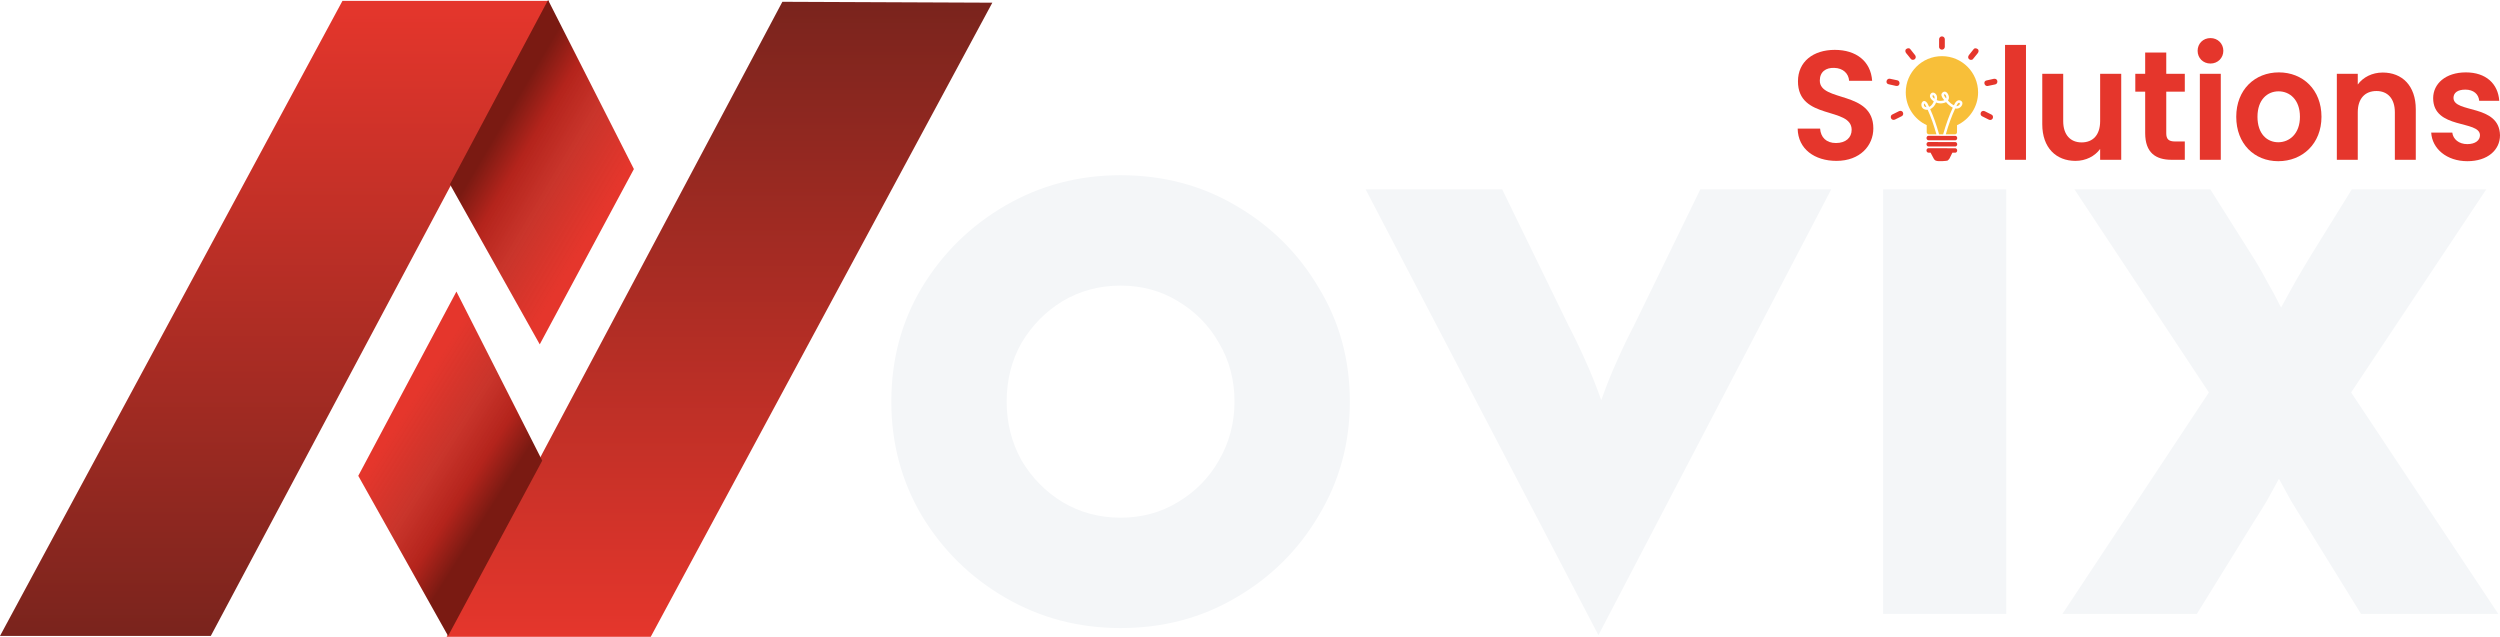
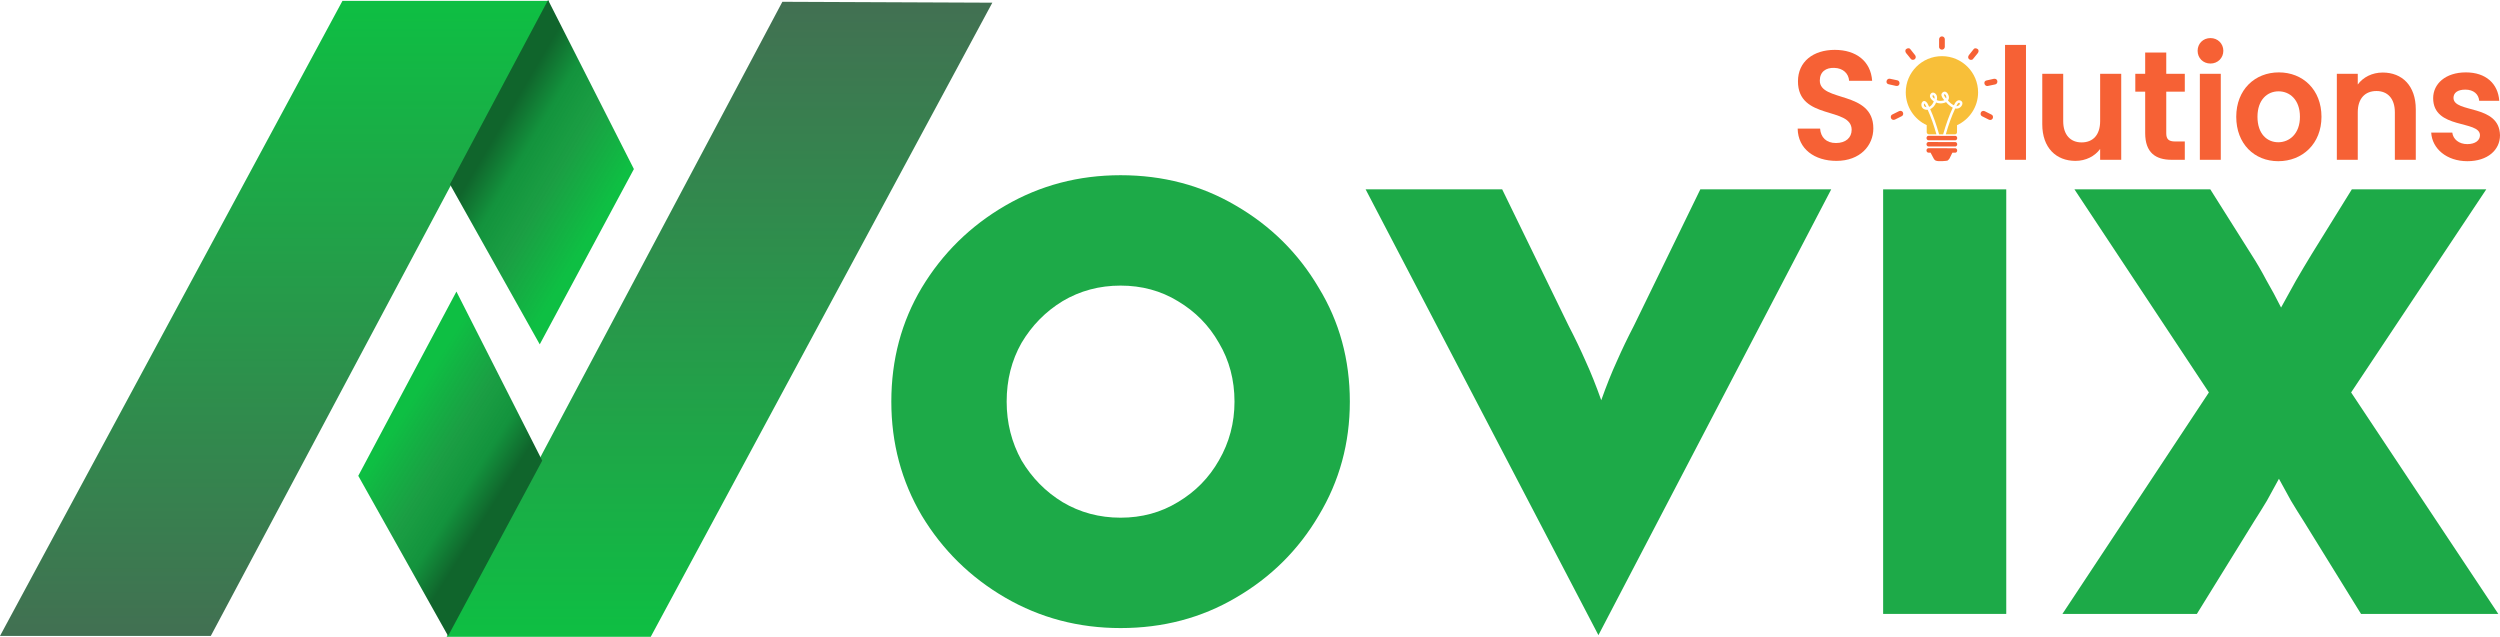
<svg xmlns="http://www.w3.org/2000/svg" width="687" height="175" viewBox="66 95 687 175" fill="none" role="img" aria-label="Novix Solutions">
  <g id="Finalized">
    <g id="Frame 5">
      <g id="Group 64">
        <g id="Group 5">
          <g id="Group 3">
            <g id="Group 1">
              <g id="Vector 6">
                <path d="M338.694 95.738L244.819 270H188.724L215.054 219.587L280.996 95.492L338.694 95.738Z" fill="url(#paint0_linear_0_1)" />
              </g>
              <path id="Vector 9" d="M215.007 221.58L191.424 175.126L164.453 225.758L189.135 269.754L202.071 245.667L215.007 221.58Z" fill="url(#paint1_linear_0_1)" />
            </g>
            <g id="Group 2">
              <path id="Vector 7" d="M160.104 95.245L66 269.753H94.964H123.928L189.915 145.877L216.887 95.245H160.104Z" fill="url(#paint2_linear_0_1)" />
              <path id="Vector 9_2" d="M240.195 141.454L216.612 95L189.641 145.632L214.322 189.628L227.259 165.541L240.195 141.454Z" fill="url(#paint3_linear_0_1)" />
            </g>
          </g>
          <g id="ovix">
-             <path d="M373.936 267.593C362.399 267.593 351.834 264.806 342.241 259.232C332.649 253.658 325 246.139 319.297 236.676C313.723 227.213 310.936 216.778 310.936 205.371C310.936 193.834 313.723 183.398 319.297 174.065C325 164.602 332.649 157.084 342.241 151.51C351.834 145.935 362.399 143.148 373.936 143.148C385.602 143.148 396.167 145.935 405.63 151.51C415.223 157.084 422.806 164.602 428.38 174.065C434.084 183.398 436.936 193.834 436.936 205.371C436.936 216.778 434.084 227.213 428.38 236.676C422.806 246.139 415.223 253.658 405.63 259.232C396.167 264.806 385.602 267.593 373.936 267.593ZM373.936 237.26C379.769 237.26 385.019 235.834 389.686 232.982C394.482 230.13 398.241 226.306 400.963 221.51C403.815 216.584 405.241 211.204 405.241 205.371C405.241 199.408 403.815 194.028 400.963 189.232C398.241 184.435 394.482 180.611 389.686 177.76C385.019 174.908 379.769 173.482 373.936 173.482C368.102 173.482 362.787 174.908 357.991 177.76C353.324 180.611 349.565 184.435 346.713 189.232C343.991 194.028 342.63 199.408 342.63 205.371C342.63 211.204 343.991 216.584 346.713 221.51C349.565 226.306 353.324 230.13 357.991 232.982C362.787 235.834 368.102 237.26 373.936 237.26Z" fill="#f4f6f8" />
-             <path d="M505.246 269.537L441.274 147.037H478.802L497.08 184.565C498.765 187.806 500.32 191.047 501.746 194.287C503.172 197.398 504.598 200.963 506.024 204.982C507.45 200.963 508.876 197.398 510.302 194.287C511.728 191.047 513.283 187.806 514.969 184.565L533.246 147.037H569.219L505.246 269.537Z" fill="#f4f6f8" />
-             <path d="M583.486 263.704V147.037H617.319V263.704H583.486Z" fill="#f4f6f8" />
-             <path d="M632.753 263.704L673.003 202.843L636.059 147.037H673.392L684.67 164.926C686.096 167.13 687.457 169.463 688.753 171.926C690.179 174.389 691.54 176.917 692.837 179.51C694.263 176.917 695.624 174.454 696.92 172.121C698.346 169.658 699.772 167.26 701.198 164.926L712.281 147.037H749.225L712.087 202.843L752.531 263.704H714.809L699.059 238.232C697.892 236.417 696.725 234.537 695.559 232.593C694.392 230.519 693.29 228.51 692.253 226.565C691.216 228.51 690.114 230.519 688.948 232.593C687.781 234.537 686.614 236.417 685.448 238.232L669.698 263.704H632.753Z" fill="#f4f6f8" />
+             <path d="M373.936 267.593C362.399 267.593 351.834 264.806 342.241 259.232C332.649 253.658 325 246.139 319.297 236.676C313.723 227.213 310.936 216.778 310.936 205.371C310.936 193.834 313.723 183.398 319.297 174.065C325 164.602 332.649 157.084 342.241 151.51C351.834 145.935 362.399 143.148 373.936 143.148C385.602 143.148 396.167 145.935 405.63 151.51C415.223 157.084 422.806 164.602 428.38 174.065C434.084 183.398 436.936 193.834 436.936 205.371C436.936 216.778 434.084 227.213 428.38 236.676C422.806 246.139 415.223 253.658 405.63 259.232C396.167 264.806 385.602 267.593 373.936 267.593ZM373.936 237.26C379.769 237.26 385.019 235.834 389.686 232.982C394.482 230.13 398.241 226.306 400.963 221.51C403.815 216.584 405.241 211.204 405.241 205.371C405.241 199.408 403.815 194.028 400.963 189.232C398.241 184.435 394.482 180.611 389.686 177.76C385.019 174.908 379.769 173.482 373.936 173.482C368.102 173.482 362.787 174.908 357.991 177.76C353.324 180.611 349.565 184.435 346.713 189.232C343.991 194.028 342.63 199.408 342.63 205.371C342.63 211.204 343.991 216.584 346.713 221.51C349.565 226.306 353.324 230.13 357.991 232.982C362.787 235.834 368.102 237.26 373.936 237.26Z" fill="#1DAA48" />
+             <path d="M505.246 269.537L441.274 147.037H478.802L497.08 184.565C498.765 187.806 500.32 191.047 501.746 194.287C503.172 197.398 504.598 200.963 506.024 204.982C507.45 200.963 508.876 197.398 510.302 194.287C511.728 191.047 513.283 187.806 514.969 184.565L533.246 147.037H569.219L505.246 269.537Z" fill="#1DAA48" />
+             <path d="M583.486 263.704V147.037H617.319V263.704H583.486Z" fill="#1DAA48" />
+             <path d="M632.753 263.704L673.003 202.843L636.059 147.037H673.392L684.67 164.926C686.096 167.13 687.457 169.463 688.753 171.926C690.179 174.389 691.54 176.917 692.837 179.51C694.263 176.917 695.624 174.454 696.92 172.121C698.346 169.658 699.772 167.26 701.198 164.926L712.281 147.037H749.225L712.087 202.843L752.531 263.704H714.809L699.059 238.232C697.892 236.417 696.725 234.537 695.559 232.593C694.392 230.519 693.29 228.51 692.253 226.565C691.216 228.51 690.114 230.519 688.948 232.593C687.781 234.537 686.614 236.417 685.448 238.232L669.698 263.704H632.753Z" fill="#1DAA48" />
          </g>
        </g>
        <g id="Group 63">
          <g id="Solutions">
-             <path d="M580.793 130.294C580.793 134.987 577.177 139.21 570.643 139.21C564.685 139.21 560.082 135.968 560 130.336H566.164C566.328 132.725 567.849 134.304 570.52 134.304C573.232 134.304 574.834 132.811 574.834 130.677C574.834 124.235 560.041 128.118 560.082 117.324C560.082 111.948 564.274 108.705 570.191 108.705C576.067 108.705 580.094 111.82 580.464 117.196H574.136C574.013 115.233 572.492 113.697 570.027 113.654C567.767 113.569 566.082 114.721 566.082 117.153C566.082 123.126 580.793 119.798 580.793 130.294Z" fill="#e5362c" />
-             <path d="M616.985 138.912V107.34H622.738V138.912H616.985Z" fill="#e5362c" />
-             <path d="M648.913 115.276V138.912H643.119V135.925C641.681 137.93 639.174 139.21 636.339 139.21C631.038 139.21 627.216 135.627 627.216 129.142V115.276H632.969V128.288C632.969 132.085 634.983 134.133 638.024 134.133C641.147 134.133 643.119 132.085 643.119 128.288V115.276H648.913Z" fill="#e5362c" />
-             <path d="M655.494 131.573V120.182H652.782V115.276H655.494V109.431H661.288V115.276H666.383V120.182H661.288V131.616C661.288 133.195 661.904 133.877 663.712 133.877H666.383V138.912H662.767C658.411 138.912 655.494 136.992 655.494 131.573Z" fill="#e5362c" />
-             <path d="M670.521 138.912V115.276H676.274V138.912H670.521ZM673.439 112.46C671.384 112.46 669.905 110.924 669.905 108.961C669.905 106.999 671.384 105.463 673.439 105.463C675.452 105.463 676.973 106.999 676.973 108.961C676.973 110.924 675.452 112.46 673.439 112.46Z" fill="#e5362c" />
-             <path d="M703.942 127.094C703.942 134.517 698.683 139.296 692.067 139.296C685.492 139.296 680.52 134.517 680.52 127.094C680.52 119.627 685.656 114.892 692.231 114.892C698.806 114.892 703.942 119.627 703.942 127.094ZM686.355 127.094C686.355 131.787 688.985 134.091 692.067 134.091C695.108 134.091 698.025 131.787 698.025 127.094C698.025 122.358 695.19 120.097 692.149 120.097C689.108 120.097 686.355 122.358 686.355 127.094Z" fill="#e5362c" />
-             <path d="M724.106 138.912V125.856C724.106 122.059 722.093 120.011 719.052 120.011C715.929 120.011 713.915 122.059 713.915 125.856V138.912H708.163V115.276H713.915V118.22C715.395 116.214 717.86 114.934 720.778 114.934C726.079 114.934 729.859 118.518 729.859 125.046V138.912H724.106Z" fill="#e5362c" />
-             <path d="M753 132.171C753 136.224 749.589 139.296 744.042 139.296C738.33 139.296 734.344 135.84 734.097 131.445H739.891C740.097 133.237 741.7 134.603 744.001 134.603C746.261 134.603 747.494 133.536 747.494 132.171C747.494 127.947 734.632 130.635 734.632 121.974C734.632 118.049 738.001 114.892 743.631 114.892C749.137 114.892 752.466 118.006 752.795 122.699H747.288C747.124 120.865 745.727 119.627 743.467 119.627C741.33 119.627 740.22 120.523 740.22 121.889C740.22 126.198 752.836 123.51 753 132.171Z" fill="#e5362c" />
+             <path d="M580.793 130.294C580.793 134.987 577.177 139.21 570.643 139.21C564.685 139.21 560.082 135.968 560 130.336H566.164C566.328 132.725 567.849 134.304 570.52 134.304C573.232 134.304 574.834 132.811 574.834 130.677C574.834 124.235 560.041 128.118 560.082 117.324C560.082 111.948 564.274 108.705 570.191 108.705C576.067 108.705 580.094 111.82 580.464 117.196H574.136C574.013 115.233 572.492 113.697 570.027 113.654C567.767 113.569 566.082 114.721 566.082 117.153C566.082 123.126 580.793 119.798 580.793 130.294Z" fill="#F66135" />
+             <path d="M616.985 138.912V107.34H622.738V138.912H616.985Z" fill="#F66135" />
+             <path d="M648.913 115.276V138.912H643.119V135.925C641.681 137.93 639.174 139.21 636.339 139.21C631.038 139.21 627.216 135.627 627.216 129.142V115.276H632.969V128.288C632.969 132.085 634.983 134.133 638.024 134.133C641.147 134.133 643.119 132.085 643.119 128.288V115.276H648.913Z" fill="#F66135" />
+             <path d="M655.494 131.573V120.182H652.782V115.276H655.494V109.431H661.288V115.276H666.383V120.182H661.288V131.616C661.288 133.195 661.904 133.877 663.712 133.877H666.383V138.912H662.767C658.411 138.912 655.494 136.992 655.494 131.573Z" fill="#F66135" />
+             <path d="M670.521 138.912V115.276H676.274V138.912H670.521ZM673.439 112.46C671.384 112.46 669.905 110.924 669.905 108.961C669.905 106.999 671.384 105.463 673.439 105.463C675.452 105.463 676.973 106.999 676.973 108.961C676.973 110.924 675.452 112.46 673.439 112.46Z" fill="#F66135" />
+             <path d="M703.942 127.094C703.942 134.517 698.683 139.296 692.067 139.296C685.492 139.296 680.52 134.517 680.52 127.094C680.52 119.627 685.656 114.892 692.231 114.892C698.806 114.892 703.942 119.627 703.942 127.094ZM686.355 127.094C686.355 131.787 688.985 134.091 692.067 134.091C695.108 134.091 698.025 131.787 698.025 127.094C698.025 122.358 695.19 120.097 692.149 120.097C689.108 120.097 686.355 122.358 686.355 127.094Z" fill="#F66135" />
+             <path d="M724.106 138.912V125.856C724.106 122.059 722.093 120.011 719.052 120.011C715.929 120.011 713.915 122.059 713.915 125.856V138.912H708.163V115.276H713.915V118.22C715.395 116.214 717.86 114.934 720.778 114.934C726.079 114.934 729.859 118.518 729.859 125.046V138.912H724.106Z" fill="#F66135" />
+             <path d="M753 132.171C753 136.224 749.589 139.296 744.042 139.296C738.33 139.296 734.344 135.84 734.097 131.445H739.891C740.097 133.237 741.7 134.603 744.001 134.603C746.261 134.603 747.494 133.536 747.494 132.171C747.494 127.947 734.632 130.635 734.632 121.974C734.632 118.049 738.001 114.892 743.631 114.892C749.137 114.892 752.466 118.006 752.795 122.699H747.288C747.124 120.865 745.727 119.627 743.467 119.627C741.33 119.627 740.22 120.523 740.22 121.889C740.22 126.198 752.836 123.51 753 132.171Z" fill="#F66135" />
          </g>
          <g id="Group 61">
            <g id="Group">
-               <path id="Vector" d="M595.932 134.027L603.31 134.038C603.604 134.039 603.842 134.311 603.842 134.647C603.84 134.983 603.602 135.256 603.31 135.256L595.931 135.244C595.639 135.244 595.402 134.971 595.402 134.635C595.402 134.298 595.64 134.027 595.932 134.027Z" fill="#e5362c" />
-               <path id="Vector_2" d="M595.927 135.726L603.306 135.738C603.599 135.738 603.837 136.013 603.836 136.347C603.836 136.685 603.598 136.958 603.304 136.957L602.515 136.956L601.718 138.571C601.718 138.571 601.334 139.091 601.135 139.147C600.94 139.204 598.668 139.454 597.964 139.143C597.964 139.143 597.621 139.044 597.355 138.523C597.148 138.127 596.713 137.312 596.518 136.947L595.925 136.946C595.633 136.946 595.396 136.672 595.396 136.335C595.397 136 595.635 135.726 595.927 135.726Z" fill="#e5362c" />
-               <path id="Vector_3" d="M595.935 132.322L603.313 132.333C603.607 132.334 603.845 132.606 603.844 132.943C603.843 133.28 603.605 133.552 603.312 133.552L595.934 133.541C595.641 133.54 595.404 133.268 595.404 132.93C595.405 132.594 595.642 132.321 595.935 132.322Z" fill="#e5362c" />
+               <path id="Vector" d="M595.932 134.027L603.31 134.038C603.604 134.039 603.842 134.311 603.842 134.647C603.84 134.983 603.602 135.256 603.31 135.256L595.931 135.244C595.639 135.244 595.402 134.971 595.402 134.635C595.402 134.298 595.64 134.027 595.932 134.027Z" fill="#F66135" />
+               <path id="Vector_2" d="M595.927 135.726L603.306 135.738C603.599 135.738 603.837 136.013 603.836 136.347C603.836 136.685 603.598 136.958 603.304 136.957L602.515 136.956L601.718 138.571C601.718 138.571 601.334 139.091 601.135 139.147C600.94 139.204 598.668 139.454 597.964 139.143C597.964 139.143 597.621 139.044 597.355 138.523C597.148 138.127 596.713 137.312 596.518 136.947L595.925 136.946C595.633 136.946 595.396 136.672 595.396 136.335C595.397 136 595.635 135.726 595.927 135.726Z" fill="#F66135" />
+               <path id="Vector_3" d="M595.935 132.322L603.313 132.333C603.607 132.334 603.845 132.606 603.844 132.943C603.843 133.28 603.605 133.552 603.312 133.552L595.934 133.541C595.641 133.54 595.404 133.268 595.404 132.93C595.405 132.594 595.642 132.321 595.935 132.322Z" fill="#F66135" />
              <g id="Group_2">
-                 <path id="Vector_4" d="M585.972 126.483C586.593 126.173 587.215 125.864 587.837 125.554C588.199 125.373 588.704 125.444 588.903 125.841C588.904 125.845 588.906 125.848 588.907 125.852C589.088 126.215 589.017 126.72 588.62 126.917C587.998 127.227 587.376 127.537 586.755 127.846C586.404 128.048 585.878 127.941 585.69 127.56C585.613 127.426 585.581 127.268 585.592 127.112C585.601 126.856 585.721 126.609 585.972 126.483Z" fill="#e5362c" />
-                 <path id="Vector_5" d="M610.37 125.851C610.571 125.453 611.078 125.393 611.438 125.575C612.059 125.886 612.68 126.197 613.3 126.509C613.55 126.635 613.666 126.881 613.674 127.137C613.683 127.295 613.65 127.455 613.572 127.589C613.382 127.97 612.849 128.069 612.503 127.865C611.882 127.553 611.262 127.242 610.64 126.931C610.243 126.731 610.183 126.22 610.364 125.862C610.366 125.858 610.368 125.855 610.37 125.851Z" fill="#e5362c" />
-                 <path id="Vector_6" d="M585.377 116.644C586.057 116.787 586.736 116.929 587.416 117.073C587.607 117.114 587.754 117.229 587.851 117.377C587.901 117.45 587.935 117.53 587.954 117.615C587.991 117.749 587.996 117.894 587.967 118.03C587.964 118.038 587.963 118.046 587.961 118.055C587.877 118.438 587.6 118.609 587.303 118.619C587.212 118.633 587.111 118.629 587.004 118.606C586.327 118.454 585.649 118.302 584.971 118.15C583.986 117.93 584.397 116.438 585.377 116.644Z" fill="#e5362c" />
-                 <path id="Vector_7" d="M611.318 117.951C611.251 117.593 611.405 117.209 611.868 117.112C612.546 116.96 613.224 116.809 613.901 116.658C614.298 116.568 614.767 116.776 614.859 117.206C614.861 117.214 614.863 117.223 614.865 117.232C614.95 117.628 614.749 118.099 614.316 118.189C613.637 118.332 612.957 118.475 612.277 118.618C611.753 118.734 611.392 118.36 611.318 117.951Z" fill="#e5362c" />
-                 <path id="Vector_8" d="M589.816 108.49C589.821 108.485 589.827 108.481 589.832 108.477C590.135 108.233 590.652 108.127 590.936 108.484C591.368 109.027 591.8 109.571 592.233 110.115C592.497 110.447 592.553 110.896 592.225 111.219C592.207 111.236 592.189 111.253 592.168 111.269C591.875 111.502 591.371 111.524 591.118 111.214C590.682 110.674 590.246 110.134 589.809 109.593C589.563 109.29 589.46 108.775 589.816 108.49Z" fill="#e5362c" />
-                 <path id="Vector_9" d="M607.072 110.123C607.505 109.579 607.938 109.035 608.37 108.493C608.655 108.132 609.175 108.26 609.474 108.5C609.479 108.504 609.484 108.508 609.49 108.512C609.847 108.799 609.725 109.318 609.482 109.616C609.045 110.155 608.606 110.694 608.168 111.234C608.025 111.413 607.794 111.476 607.569 111.454C607.377 111.435 607.19 111.354 607.065 111.226C606.935 111.094 606.869 110.945 606.852 110.792C606.826 110.559 606.911 110.32 607.072 110.123Z" fill="#e5362c" />
-                 <path id="Vector_10" d="M599.64 105C599.644 105.001 599.648 105.001 599.651 105.001C600.074 105.001 600.437 105.35 600.437 105.776C600.436 106.471 600.434 107.166 600.434 107.86C600.433 108.283 600.084 108.646 599.657 108.646C599.653 108.645 599.649 108.645 599.646 108.645C599.424 108.645 599.251 108.569 599.126 108.451C598.968 108.326 598.86 108.132 598.861 107.87C598.862 107.175 598.863 106.48 598.865 105.786C598.864 105.362 599.213 105 599.64 105Z" fill="#e5362c" />
+                 <path id="Vector_4" d="M585.972 126.483C586.593 126.173 587.215 125.864 587.837 125.554C588.199 125.373 588.704 125.444 588.903 125.841C588.904 125.845 588.906 125.848 588.907 125.852C589.088 126.215 589.017 126.72 588.62 126.917C587.998 127.227 587.376 127.537 586.755 127.846C586.404 128.048 585.878 127.941 585.69 127.56C585.613 127.426 585.581 127.268 585.592 127.112C585.601 126.856 585.721 126.609 585.972 126.483Z" fill="#F66135" />
+                 <path id="Vector_5" d="M610.37 125.851C610.571 125.453 611.078 125.393 611.438 125.575C612.059 125.886 612.68 126.197 613.3 126.509C613.55 126.635 613.666 126.881 613.674 127.137C613.683 127.295 613.65 127.455 613.572 127.589C613.382 127.97 612.849 128.069 612.503 127.865C611.882 127.553 611.262 127.242 610.64 126.931C610.243 126.731 610.183 126.22 610.364 125.862C610.366 125.858 610.368 125.855 610.37 125.851Z" fill="#F66135" />
+                 <path id="Vector_6" d="M585.377 116.644C586.057 116.787 586.736 116.929 587.416 117.073C587.607 117.114 587.754 117.229 587.851 117.377C587.901 117.45 587.935 117.53 587.954 117.615C587.991 117.749 587.996 117.894 587.967 118.03C587.964 118.038 587.963 118.046 587.961 118.055C587.877 118.438 587.6 118.609 587.303 118.619C587.212 118.633 587.111 118.629 587.004 118.606C586.327 118.454 585.649 118.302 584.971 118.15C583.986 117.93 584.397 116.438 585.377 116.644Z" fill="#F66135" />
+                 <path id="Vector_7" d="M611.318 117.951C611.251 117.593 611.405 117.209 611.868 117.112C612.546 116.96 613.224 116.809 613.901 116.658C614.298 116.568 614.767 116.776 614.859 117.206C614.861 117.214 614.863 117.223 614.865 117.232C614.95 117.628 614.749 118.099 614.316 118.189C613.637 118.332 612.957 118.475 612.277 118.618C611.753 118.734 611.392 118.36 611.318 117.951Z" fill="#F66135" />
+                 <path id="Vector_8" d="M589.816 108.49C589.821 108.485 589.827 108.481 589.832 108.477C590.135 108.233 590.652 108.127 590.936 108.484C591.368 109.027 591.8 109.571 592.233 110.115C592.497 110.447 592.553 110.896 592.225 111.219C592.207 111.236 592.189 111.253 592.168 111.269C591.875 111.502 591.371 111.524 591.118 111.214C590.682 110.674 590.246 110.134 589.809 109.593C589.563 109.29 589.46 108.775 589.816 108.49Z" fill="#F66135" />
+                 <path id="Vector_9" d="M607.072 110.123C607.505 109.579 607.938 109.035 608.37 108.493C608.655 108.132 609.175 108.26 609.474 108.5C609.479 108.504 609.484 108.508 609.49 108.512C609.847 108.799 609.725 109.318 609.482 109.616C609.045 110.155 608.606 110.694 608.168 111.234C608.025 111.413 607.794 111.476 607.569 111.454C607.377 111.435 607.19 111.354 607.065 111.226C606.935 111.094 606.869 110.945 606.852 110.792C606.826 110.559 606.911 110.32 607.072 110.123Z" fill="#F66135" />
+                 <path id="Vector_10" d="M599.64 105C599.644 105.001 599.648 105.001 599.651 105.001C600.074 105.001 600.437 105.35 600.437 105.776C600.436 106.471 600.434 107.166 600.434 107.86C600.433 108.283 600.084 108.646 599.657 108.646C599.653 108.645 599.649 108.645 599.646 108.645C599.424 108.645 599.251 108.569 599.126 108.451C598.968 108.326 598.86 108.132 598.861 107.87C598.862 107.175 598.863 106.48 598.865 105.786C598.864 105.362 599.213 105 599.64 105Z" fill="#F66135" />
              </g>
              <g id="Group_3">
                <path id="Vector_11" d="M597.104 121.61C597.03 121.459 597.016 121.343 597.063 121.266C597.109 121.19 597.158 121.152 597.206 121.152C597.315 121.152 597.466 121.303 597.538 121.446C597.644 121.656 597.632 121.918 597.593 122.143C597.359 121.975 597.195 121.795 597.104 121.61Z" fill="#F8BF39" />
                <path id="Vector_12" d="M600.274 121.316C600.223 121.206 600.207 120.999 600.261 120.914C600.271 120.897 600.283 120.888 600.312 120.888C600.333 120.888 600.369 120.893 600.425 120.917C600.562 120.973 600.679 121.096 600.75 121.256C600.881 121.547 600.896 121.824 600.799 122.057C600.78 122.035 600.761 122.012 600.743 121.989C600.568 121.776 600.387 121.556 600.274 121.316Z" fill="#F8BF39" />
                <path id="Vector_13" d="M602.625 124.593C601.623 126.743 600.757 129.141 599.978 131.915L598.86 131.913C598.137 129.307 597.337 127.038 596.417 124.985C597.152 124.645 597.723 124.006 598.043 123.172C598.55 123.38 599.067 123.454 599.618 123.4C600.08 123.355 600.47 123.244 600.779 123.072C601.075 123.425 601.779 124.186 602.625 124.593Z" fill="#F8BF39" />
                <path id="Vector_14" d="M604.298 123.253C604.314 123.251 604.331 123.249 604.347 123.25C604.439 123.25 604.548 123.287 604.568 123.366C604.608 123.526 604.529 123.673 604.455 123.767C604.274 123.999 603.936 124.174 603.669 124.173C603.647 124.173 603.625 124.172 603.605 124.169C603.664 124.047 603.726 123.926 603.788 123.804C603.912 123.55 604.068 123.288 604.298 123.253Z" fill="#F8BF39" />
                <path id="Vector_15" d="M594.785 123.461L594.788 123.46C594.812 123.46 594.887 123.491 595.06 123.773L595.074 123.796C595.182 124.009 595.289 124.228 595.4 124.461C595.157 124.435 594.954 124.35 594.831 124.218C594.723 124.103 594.675 123.95 594.688 123.765C594.702 123.555 594.756 123.476 594.785 123.461Z" fill="#F8BF39" />
                <path id="Vector_16" d="M599.656 110.431C605.144 110.44 609.588 114.897 609.579 120.386C609.574 124.388 607.202 127.832 603.791 129.402L603.788 131.333C603.788 131.657 603.525 131.92 603.199 131.919L600.707 131.916C601.471 129.221 602.318 126.895 603.292 124.818C603.854 124.924 604.35 124.79 604.758 124.425C605.042 124.171 605.314 123.73 605.28 123.318C605.259 123.063 605.124 122.85 604.891 122.703C604.723 122.597 604.547 122.544 604.367 122.543C603.817 122.542 603.38 123.04 603.172 123.465C603.093 123.622 603.014 123.78 602.936 123.94C602.365 123.667 601.782 123.193 601.306 122.615C601.442 122.425 601.529 122.204 601.563 121.956C601.622 121.534 601.412 120.909 601.087 120.534C600.735 120.131 600.287 120.06 599.886 120.35C599.663 120.511 599.534 120.713 599.503 120.948C599.432 121.489 599.902 122.064 600.244 122.483C600.26 122.502 600.276 122.52 600.29 122.539C600.194 122.581 600.089 122.615 599.976 122.638C599.379 122.762 598.844 122.746 598.45 122.591C598.378 122.563 598.306 122.533 598.235 122.501C598.264 122.355 598.287 122.21 598.3 122.069C598.361 121.451 598.19 121.001 597.763 120.652C597.599 120.519 597.385 120.441 597.176 120.442C596.971 120.441 596.793 120.513 596.661 120.651C596.429 120.894 596.326 121.167 596.352 121.467C596.407 122.065 596.956 122.523 597.19 122.692C597.258 122.74 597.329 122.789 597.402 122.835C597.222 123.335 596.843 124.078 596.13 124.358C595.984 124.051 595.836 123.747 595.687 123.453C595.677 123.432 595.665 123.412 595.65 123.393C595.52 123.195 595.182 122.751 594.764 122.75C594.611 122.75 594.467 122.808 594.338 122.923C593.937 123.275 593.922 123.872 594.083 124.308C594.284 124.852 594.818 125.177 595.512 125.178C595.584 125.178 595.657 125.175 595.73 125.168C596.629 127.158 597.415 129.369 598.128 131.912L596.049 131.909C595.723 131.908 595.461 131.645 595.461 131.32L595.463 129.389C592.058 127.809 589.696 124.358 589.702 120.357C589.711 114.867 594.167 110.424 599.656 110.431Z" fill="#F8BF39" />
              </g>
            </g>
          </g>
        </g>
      </g>
    </g>
  </g>
  <defs>
    <linearGradient id="paint0_linear_0_1" x1="263.48" y1="95.492" x2="263.48" y2="270" gradientUnits="userSpaceOnUse">
-       <stop stop-color="#7a241d" />
-       <stop offset="1" stop-color="#e5362c" />
+       <stop stop-color="#427052" />
+       <stop offset="1" stop-color="#0EBF43" />
    </linearGradient>
    <linearGradient id="paint1_linear_0_1" x1="179.336" y1="204.866" x2="208.243" y2="223.115" gradientUnits="userSpaceOnUse">
-       <stop stop-color="#e5362c" />
-       <stop offset="0.438" stop-color="#c62a20" stop-opacity="0.95" />
-       <stop offset="0.74" stop-color="#b4241c" />
-       <stop offset="1" stop-color="#7a1a12" />
+       <stop stop-color="#0EBF43" />
+       <stop offset="0.438" stop-color="#0F9A3A" stop-opacity="0.95" />
+       <stop offset="0.74" stop-color="#13933D" />
+       <stop offset="1" stop-color="#10652C" />
    </linearGradient>
    <linearGradient id="paint2_linear_0_1" x1="141.443" y1="95.245" x2="141.443" y2="269.753" gradientUnits="userSpaceOnUse">
-       <stop stop-color="#e5362c" />
-       <stop offset="1" stop-color="#7a241d" />
+       <stop stop-color="#0EBF43" />
+       <stop offset="1" stop-color="#427052" />
    </linearGradient>
    <linearGradient id="paint3_linear_0_1" x1="205.439" y1="126.461" x2="236.614" y2="144.861" gradientUnits="userSpaceOnUse">
-       <stop stop-color="#7a1a12" />
-       <stop offset="0.26" stop-color="#b4241c" />
-       <stop offset="0.562" stop-color="#c62a20" stop-opacity="0.95" />
-       <stop offset="1" stop-color="#e5362c" />
+       <stop stop-color="#10652C" />
+       <stop offset="0.26" stop-color="#13933D" />
+       <stop offset="0.562" stop-color="#0F9A3A" stop-opacity="0.95" />
+       <stop offset="1" stop-color="#0EBF43" />
    </linearGradient>
  </defs>
</svg>
